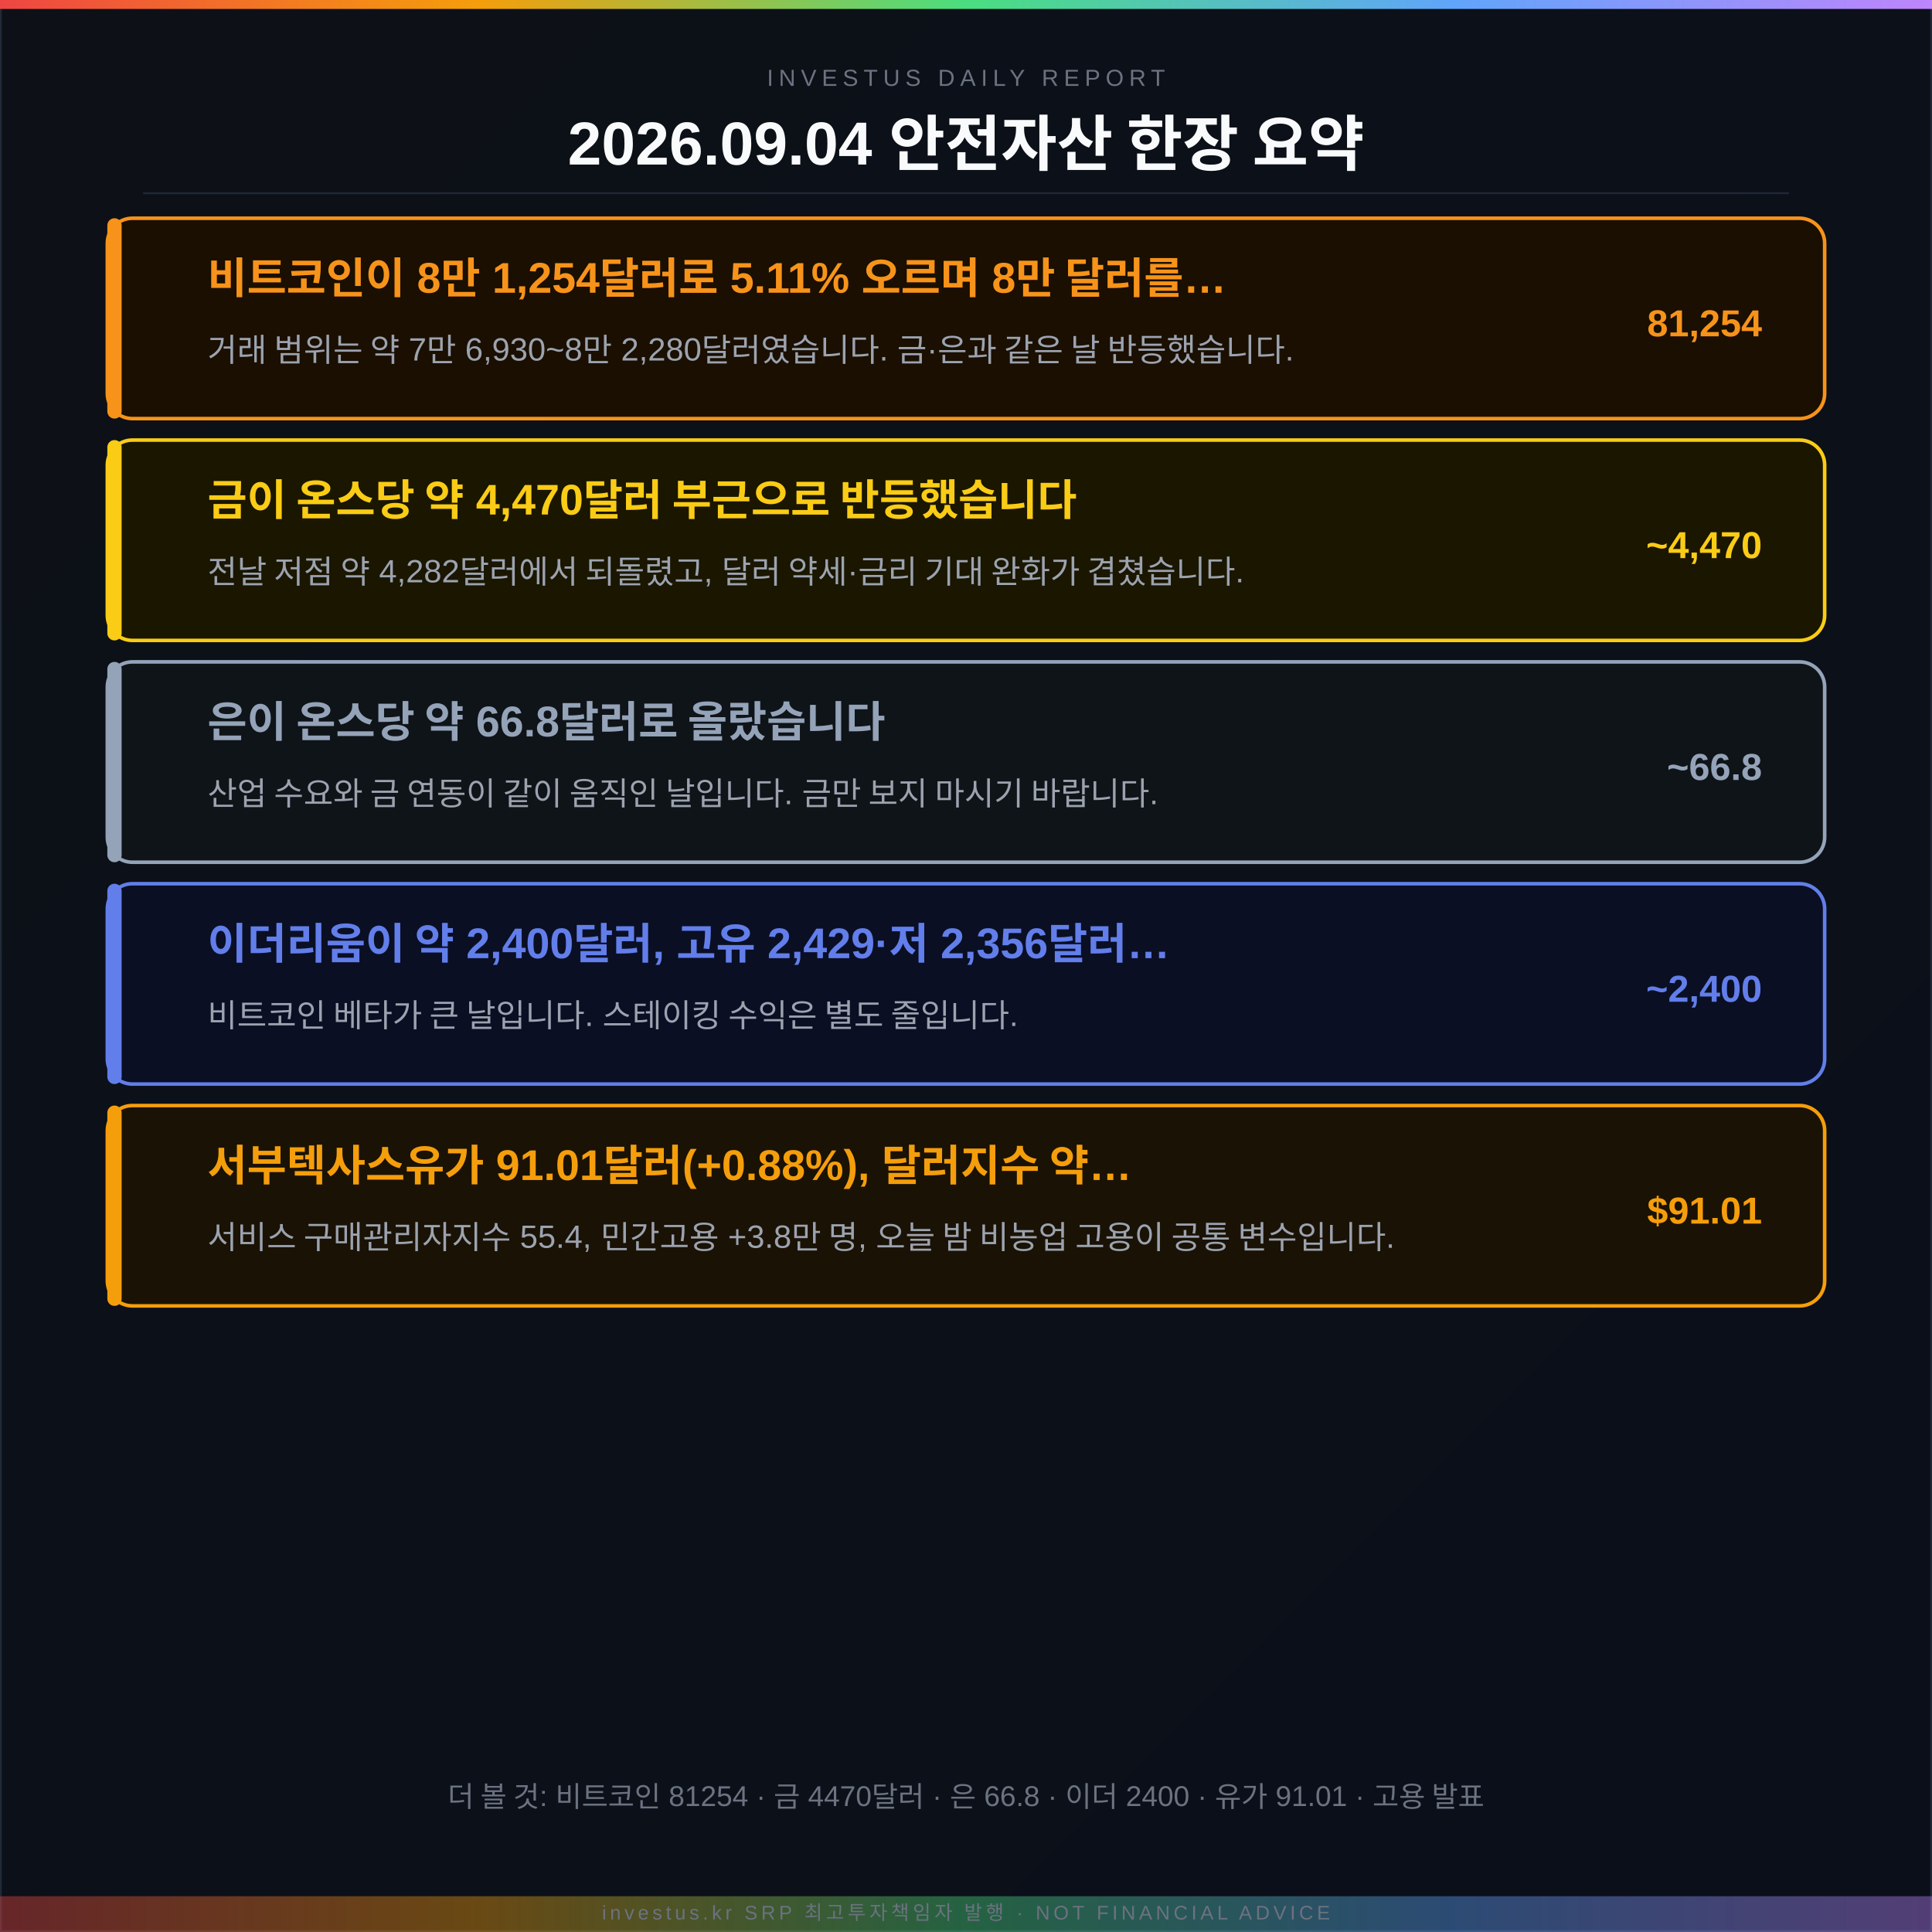
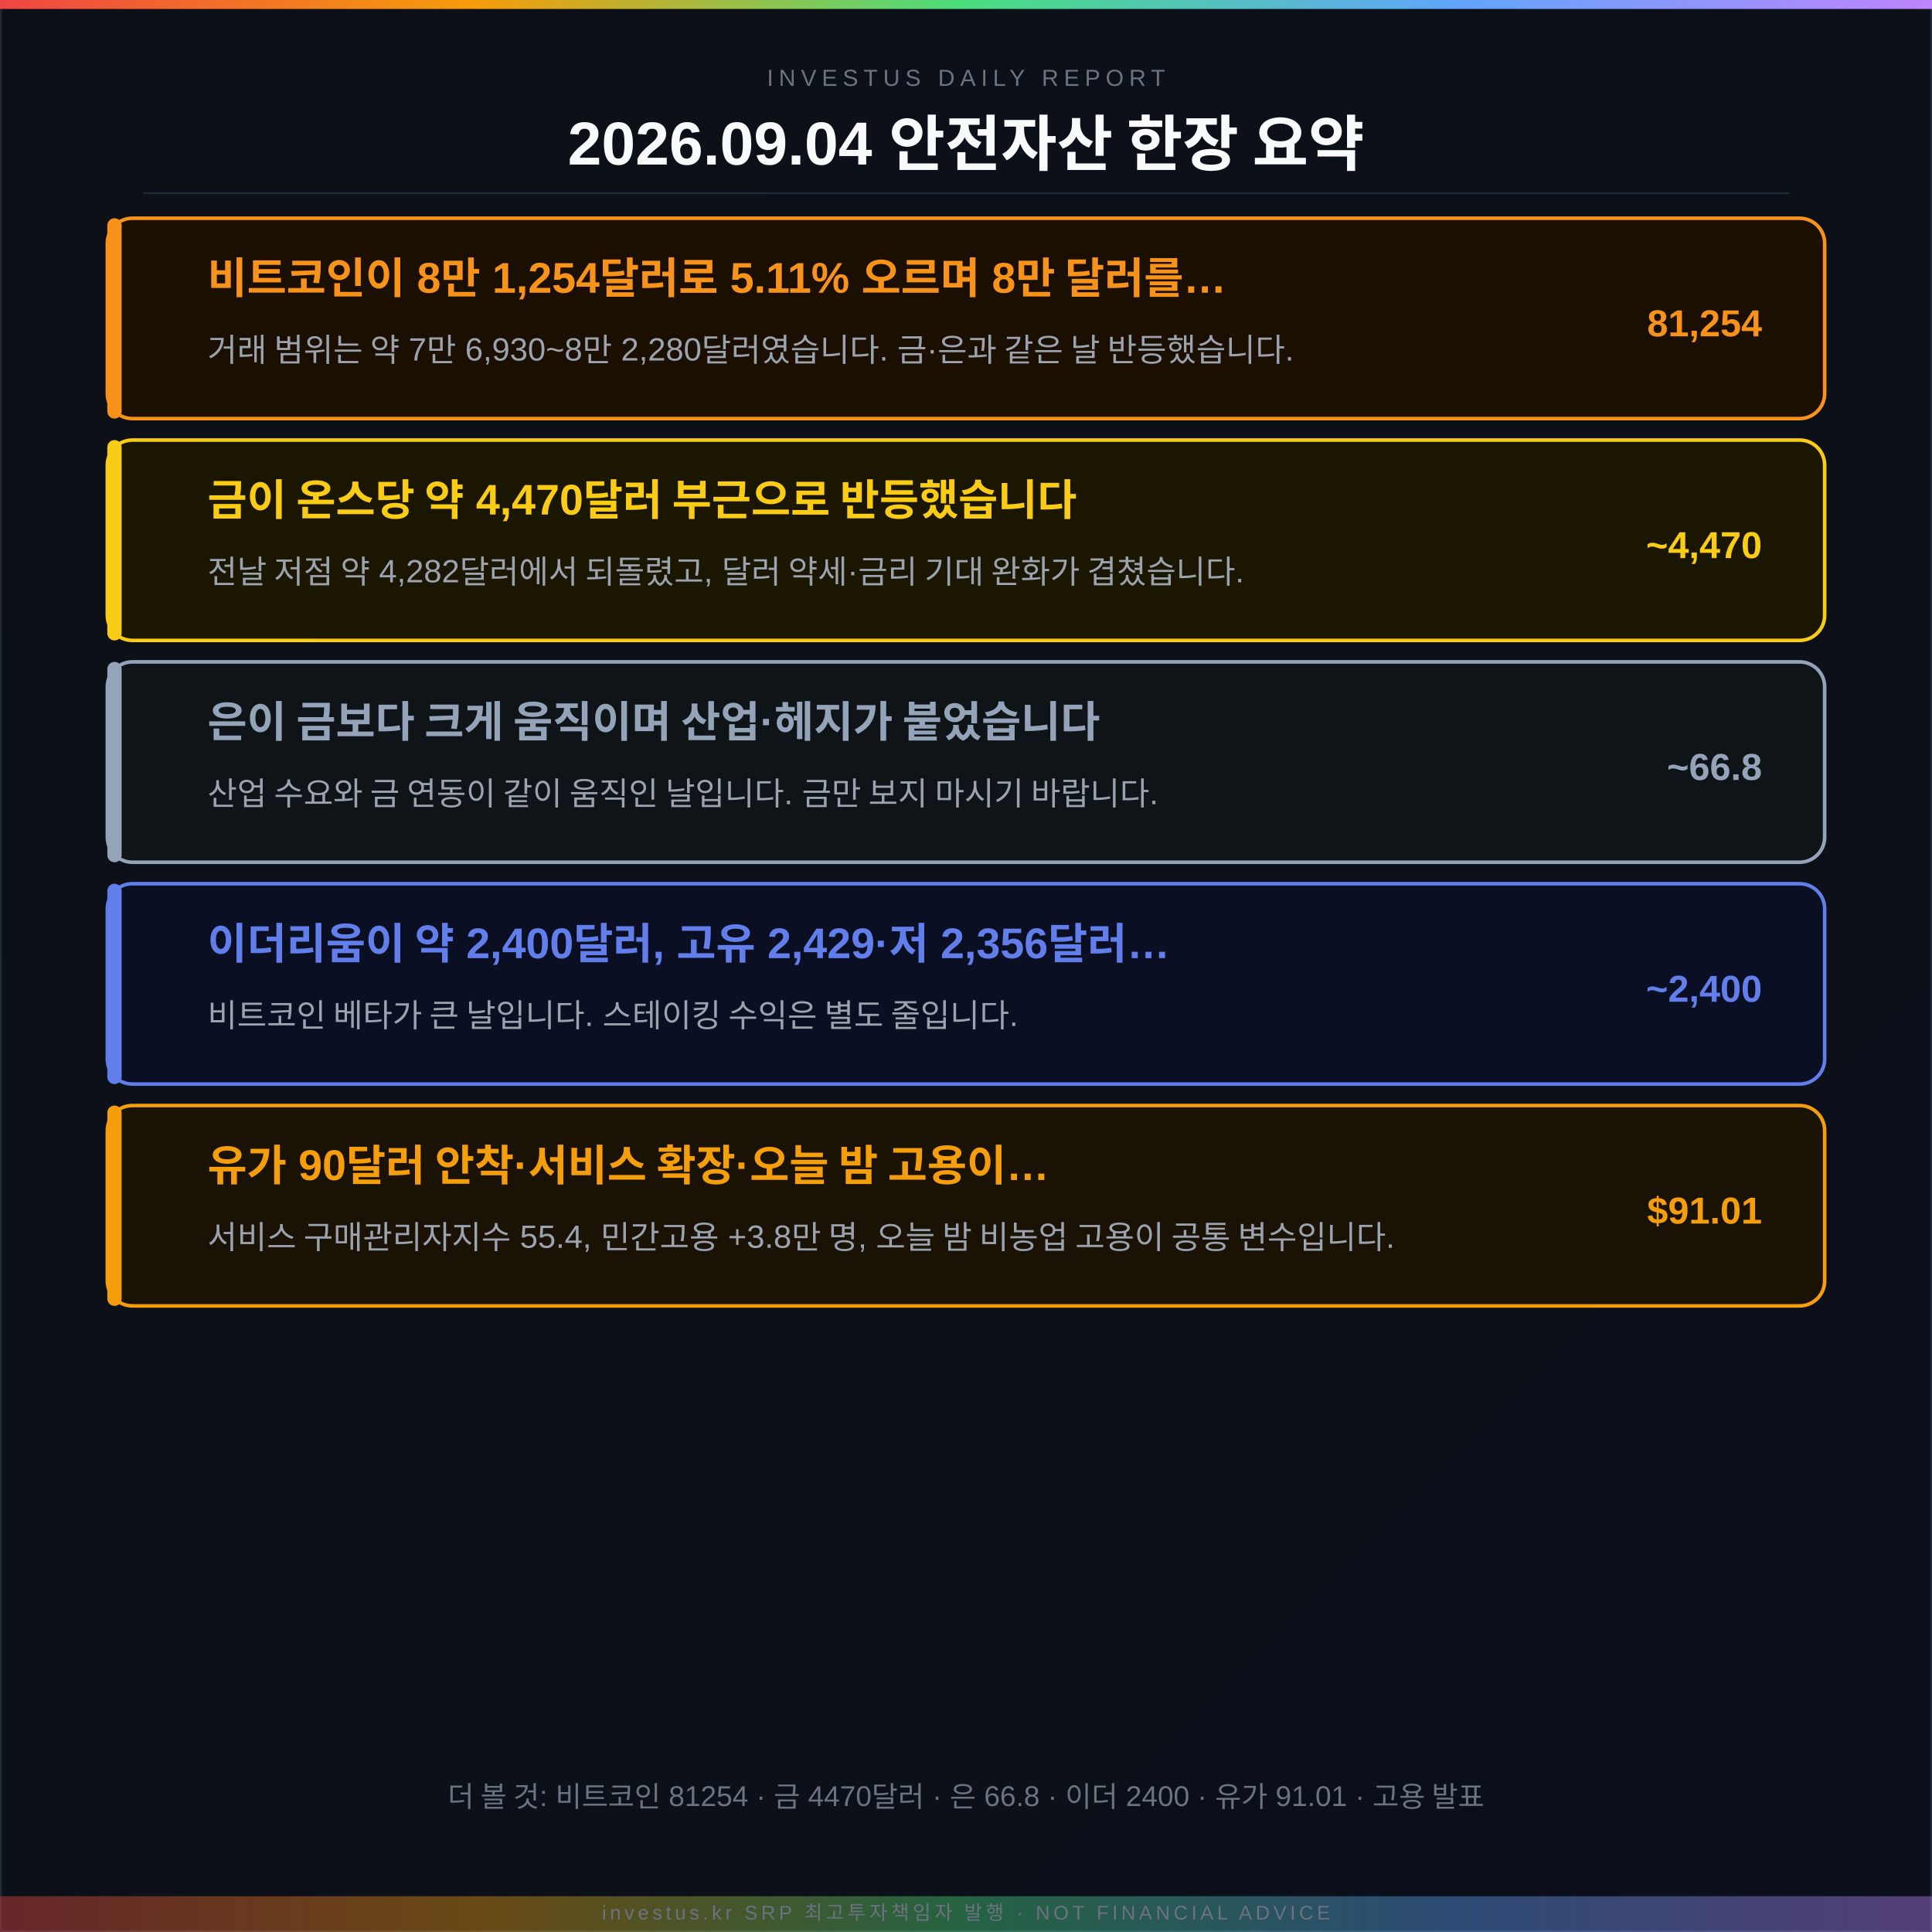
<svg xmlns="http://www.w3.org/2000/svg" viewBox="0 0 1080 1080" width="1080" height="1080">
  <defs>
    <linearGradient id="bg" x1="0%" y1="0%" x2="100%" y2="100%">
      <stop offset="0%" style="stop-color:#0d1117" />
      <stop offset="100%" style="stop-color:#0a0f1a" />
    </linearGradient>
    <linearGradient id="flow" x1="0%" y1="0%" x2="100%" y2="0%">
      <stop offset="0%" style="stop-color:#ef4444" />
      <stop offset="25%" style="stop-color:#f59e0b" />
      <stop offset="50%" style="stop-color:#4ade80" />
      <stop offset="75%" style="stop-color:#60a5fa" />
      <stop offset="100%" style="stop-color:#c084fc" />
    </linearGradient>
  </defs>
  <rect width="1080" height="1080" fill="url(#bg)" />
  <rect width="1080" height="1080" fill="none" stroke="#1f2937" stroke-width="2" />
  <rect x="0" y="0" width="1080" height="5" fill="url(#flow)" />
  <text x="540" y="48" font-family="Arial" font-size="13" fill="#6b7280" text-anchor="middle" letter-spacing="3">INVESTUS DAILY REPORT</text>
  <text x="540" y="92" font-family="Arial Black,Arial" font-size="34" font-weight="900" fill="#f9fafb" text-anchor="middle">2026.09.04 안전자산 한장 요약</text>
  <line x1="80" y1="108" x2="1000" y2="108" stroke="#1f2937" stroke-width="1" />
  <rect x="60" y="122" width="960" height="112" rx="14" fill="#1a0f00" stroke="#f7931a" stroke-width="2" />
  <rect x="60" y="122" width="8" height="112" rx="4" fill="#f7931a" />
  <text x="116" y="164" font-family="Arial Black,Arial" font-size="24" font-weight="900" fill="#f7931a">비트코인이 8만 1,254달러로 5.11% 오르며 8만 달러를…</text>
  <text x="116" y="202" font-family="Arial" font-size="18" fill="#9ca3af">거래 범위는 약 7만 6,930~8만 2,280달러였습니다. 금·은과 같은 날 반등했습니다.</text>
  <text x="985" y="188" font-family="Arial Black,Arial" font-size="21" font-weight="900" fill="#f7931a" text-anchor="end">81,254</text>
  <rect x="60" y="246" width="960" height="112" rx="14" fill="#1a1600" stroke="#facc15" stroke-width="2" />
  <rect x="60" y="246" width="8" height="112" rx="4" fill="#facc15" />
  <text x="116" y="288" font-family="Arial Black,Arial" font-size="24" font-weight="900" fill="#facc15">금이 온스당 약 4,470달러 부근으로 반등했습니다</text>
  <text x="116" y="326" font-family="Arial" font-size="18" fill="#9ca3af">전날 저점 약 4,282달러에서 되돌렸고, 달러 약세·금리 기대 완화가 겹쳤습니다.</text>
  <text x="985" y="312" font-family="Arial Black,Arial" font-size="21" font-weight="900" fill="#facc15" text-anchor="end">~4,470</text>
  <rect x="60" y="370" width="960" height="112" rx="14" fill="#0f1419" stroke="#94a3b8" stroke-width="2" />
  <rect x="60" y="370" width="8" height="112" rx="4" fill="#94a3b8" />
-   <text x="116" y="412" font-family="Arial Black,Arial" font-size="24" font-weight="900" fill="#94a3b8">은이 온스당 약 66.8달러로 올랐습니다</text>
+   <text x="116" y="412" font-family="Arial Black,Arial" font-size="24" font-weight="900" fill="#94a3b8">은이 금보다 크게 움직이며 산업·헤지가 붙었습니다</text>
  <text x="116" y="450" font-family="Arial" font-size="18" fill="#9ca3af">산업 수요와 금 연동이 같이 움직인 날입니다. 금만 보지 마시기 바랍니다.</text>
  <text x="985" y="436" font-family="Arial Black,Arial" font-size="21" font-weight="900" fill="#94a3b8" text-anchor="end">~66.8</text>
  <rect x="60" y="494" width="960" height="112" rx="14" fill="#0a0f24" stroke="#627eea" stroke-width="2" />
  <rect x="60" y="494" width="8" height="112" rx="4" fill="#627eea" />
  <text x="116" y="536" font-family="Arial Black,Arial" font-size="24" font-weight="900" fill="#627eea">이더리움이 약 2,400달러, 고유 2,429·저 2,356달러…</text>
  <text x="116" y="574" font-family="Arial" font-size="18" fill="#9ca3af">비트코인 베타가 큰 날입니다. 스테이킹 수익은 별도 줄입니다.</text>
  <text x="985" y="560" font-family="Arial Black,Arial" font-size="21" font-weight="900" fill="#627eea" text-anchor="end">~2,400</text>
  <rect x="60" y="618" width="960" height="112" rx="14" fill="#1a1205" stroke="#f59e0b" stroke-width="2" />
  <rect x="60" y="618" width="8" height="112" rx="4" fill="#f59e0b" />
-   <text x="116" y="660" font-family="Arial Black,Arial" font-size="24" font-weight="900" fill="#f59e0b">서부텍사스유가 91.01달러(+0.88%), 달러지수 약…</text>
+   <text x="116" y="660" font-family="Arial Black,Arial" font-size="24" font-weight="900" fill="#f59e0b">유가 90달러 안착·서비스 확장·오늘 밤 고용이…</text>
  <text x="116" y="698" font-family="Arial" font-size="18" fill="#9ca3af">서비스 구매관리자지수 55.4, 민간고용 +3.8만 명, 오늘 밤 비농업 고용이 공통 변수입니다.</text>
  <text x="985" y="684" font-family="Arial Black,Arial" font-size="21" font-weight="900" fill="#f59e0b" text-anchor="end">$91.01</text>
  <text x="540" y="1010" font-family="Arial" font-size="16" fill="#6b7280" text-anchor="middle">더 볼 것: 비트코인 81254 · 금 4470달러 · 은 66.8 · 이더 2400 · 유가 91.01 · 고용 발표</text>
  <rect x="0" y="1060" width="1080" height="20" fill="url(#flow)" opacity=".4" />
  <text x="540" y="1073" font-family="Arial" font-size="11" fill="#6b7280" text-anchor="middle" letter-spacing="2">investus.kr SRP 최고투자책임자 발행 · NOT FINANCIAL ADVICE</text>
</svg>
